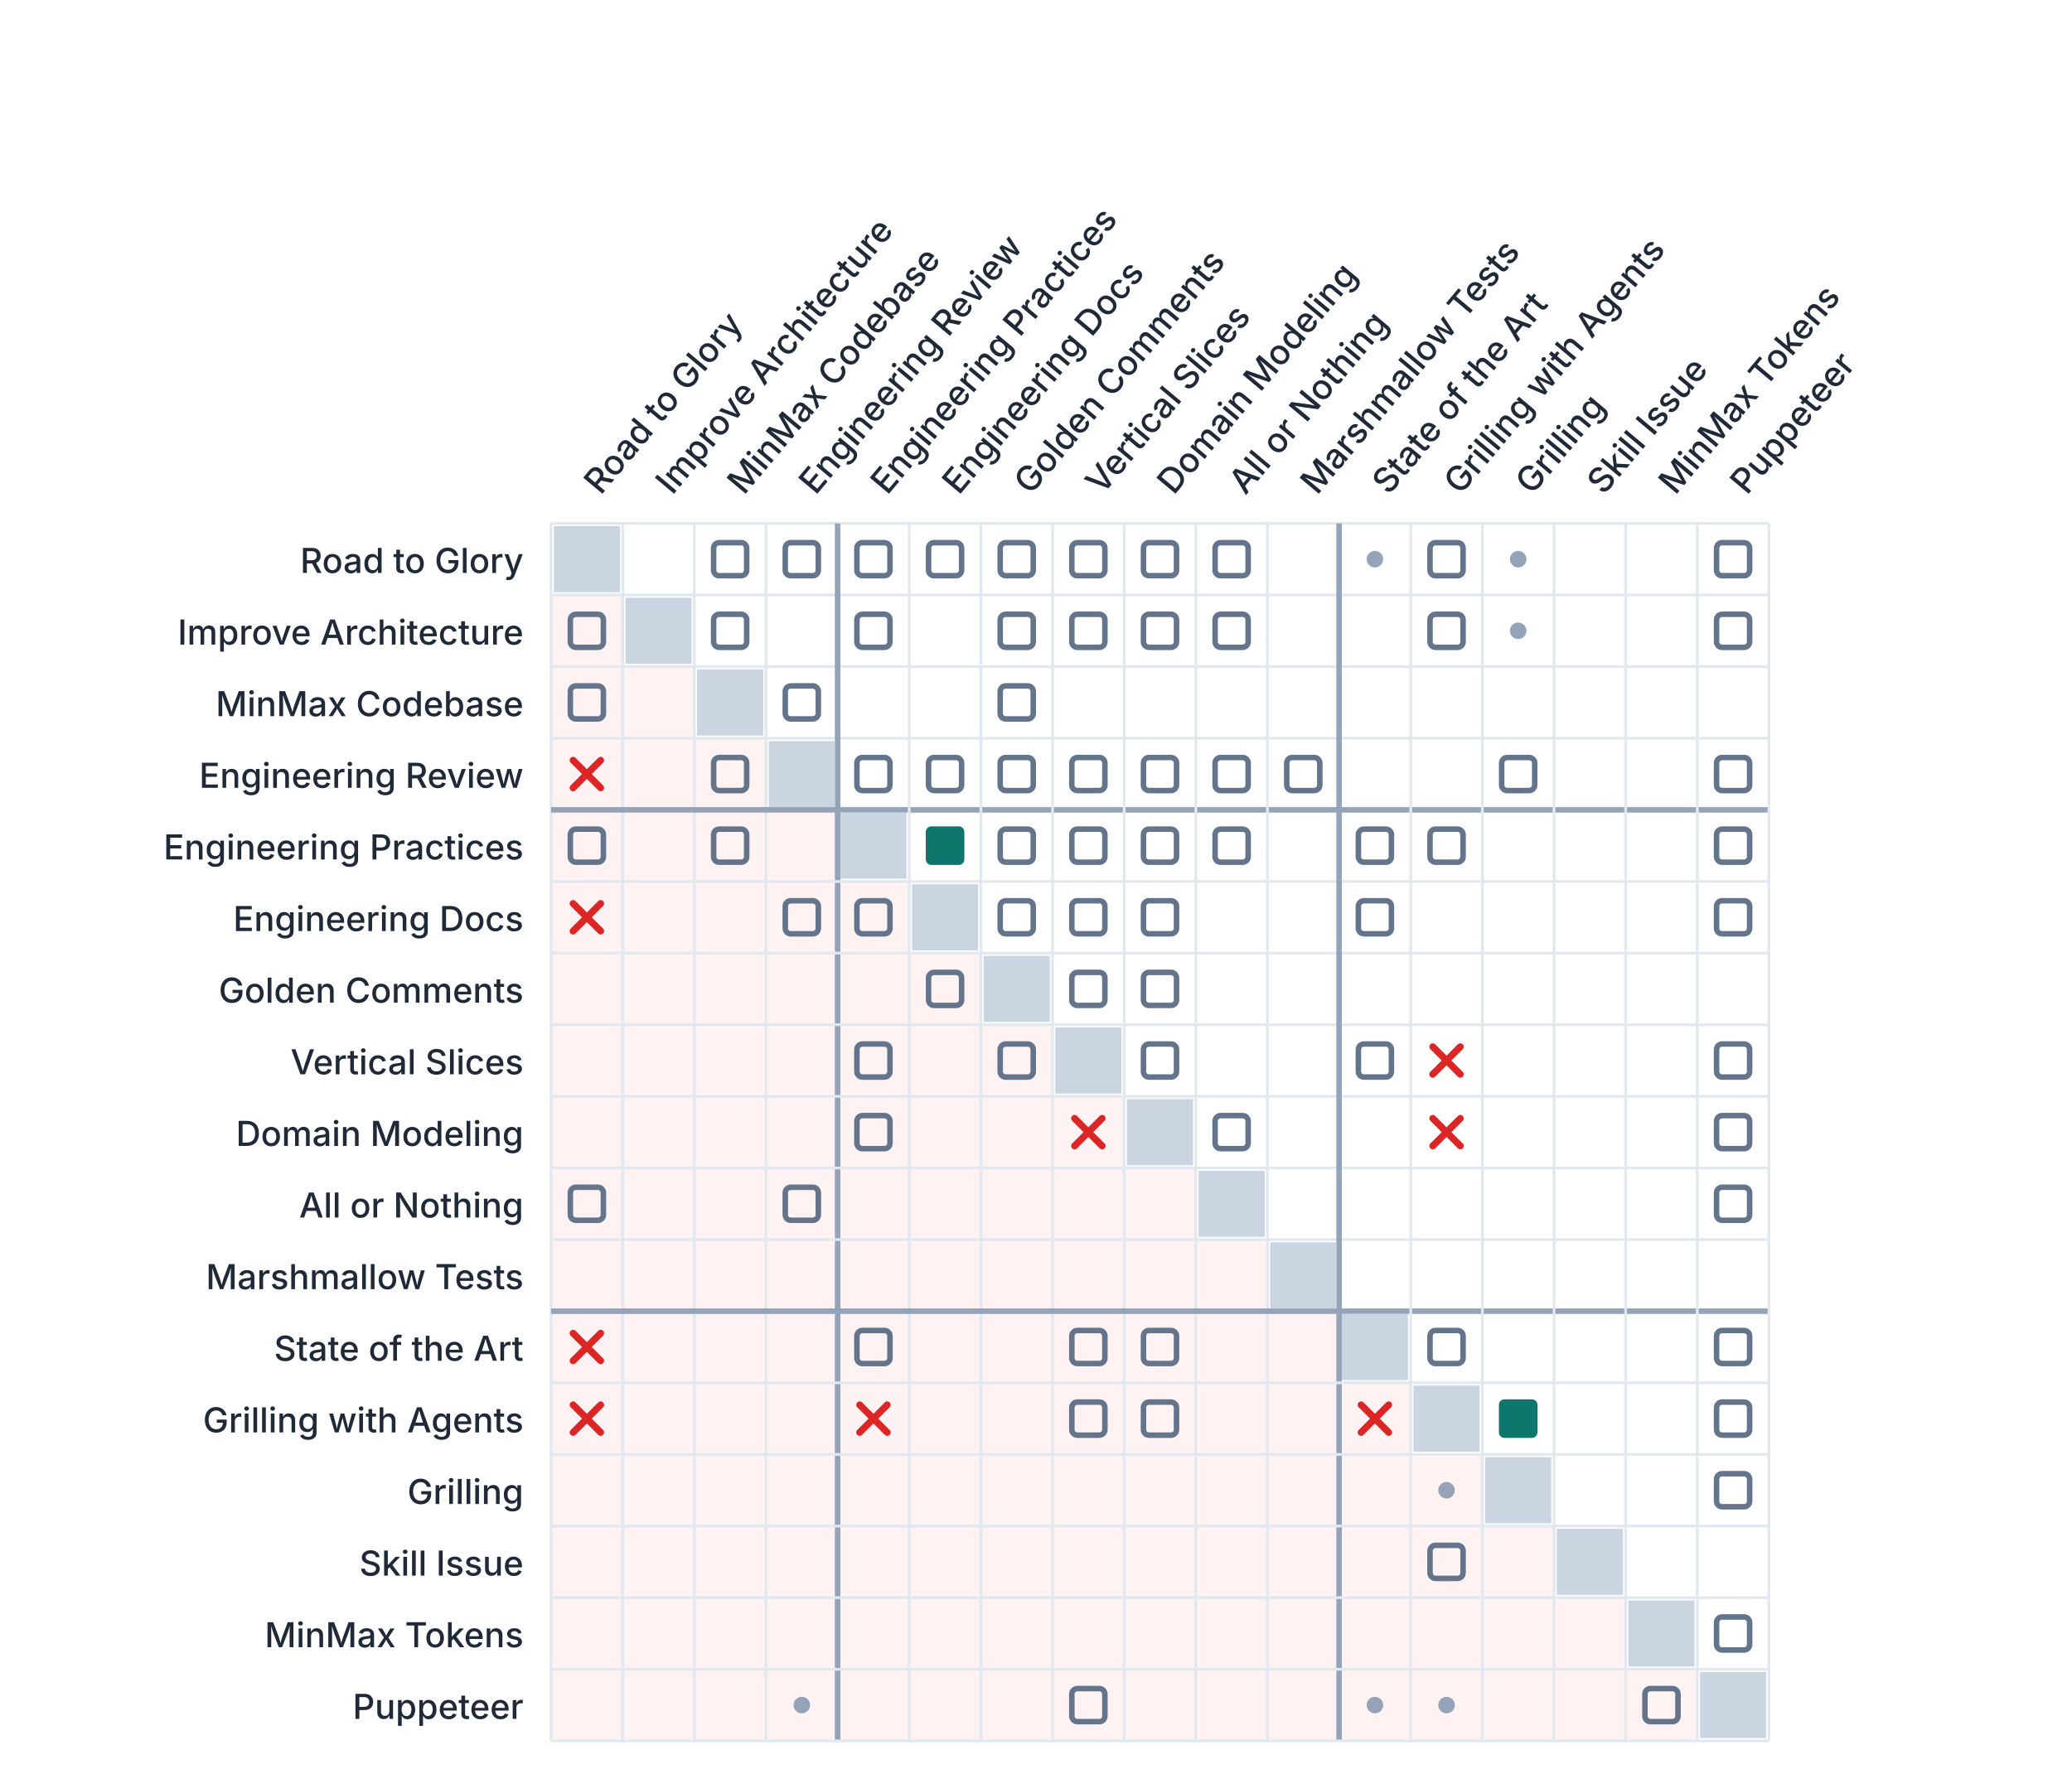
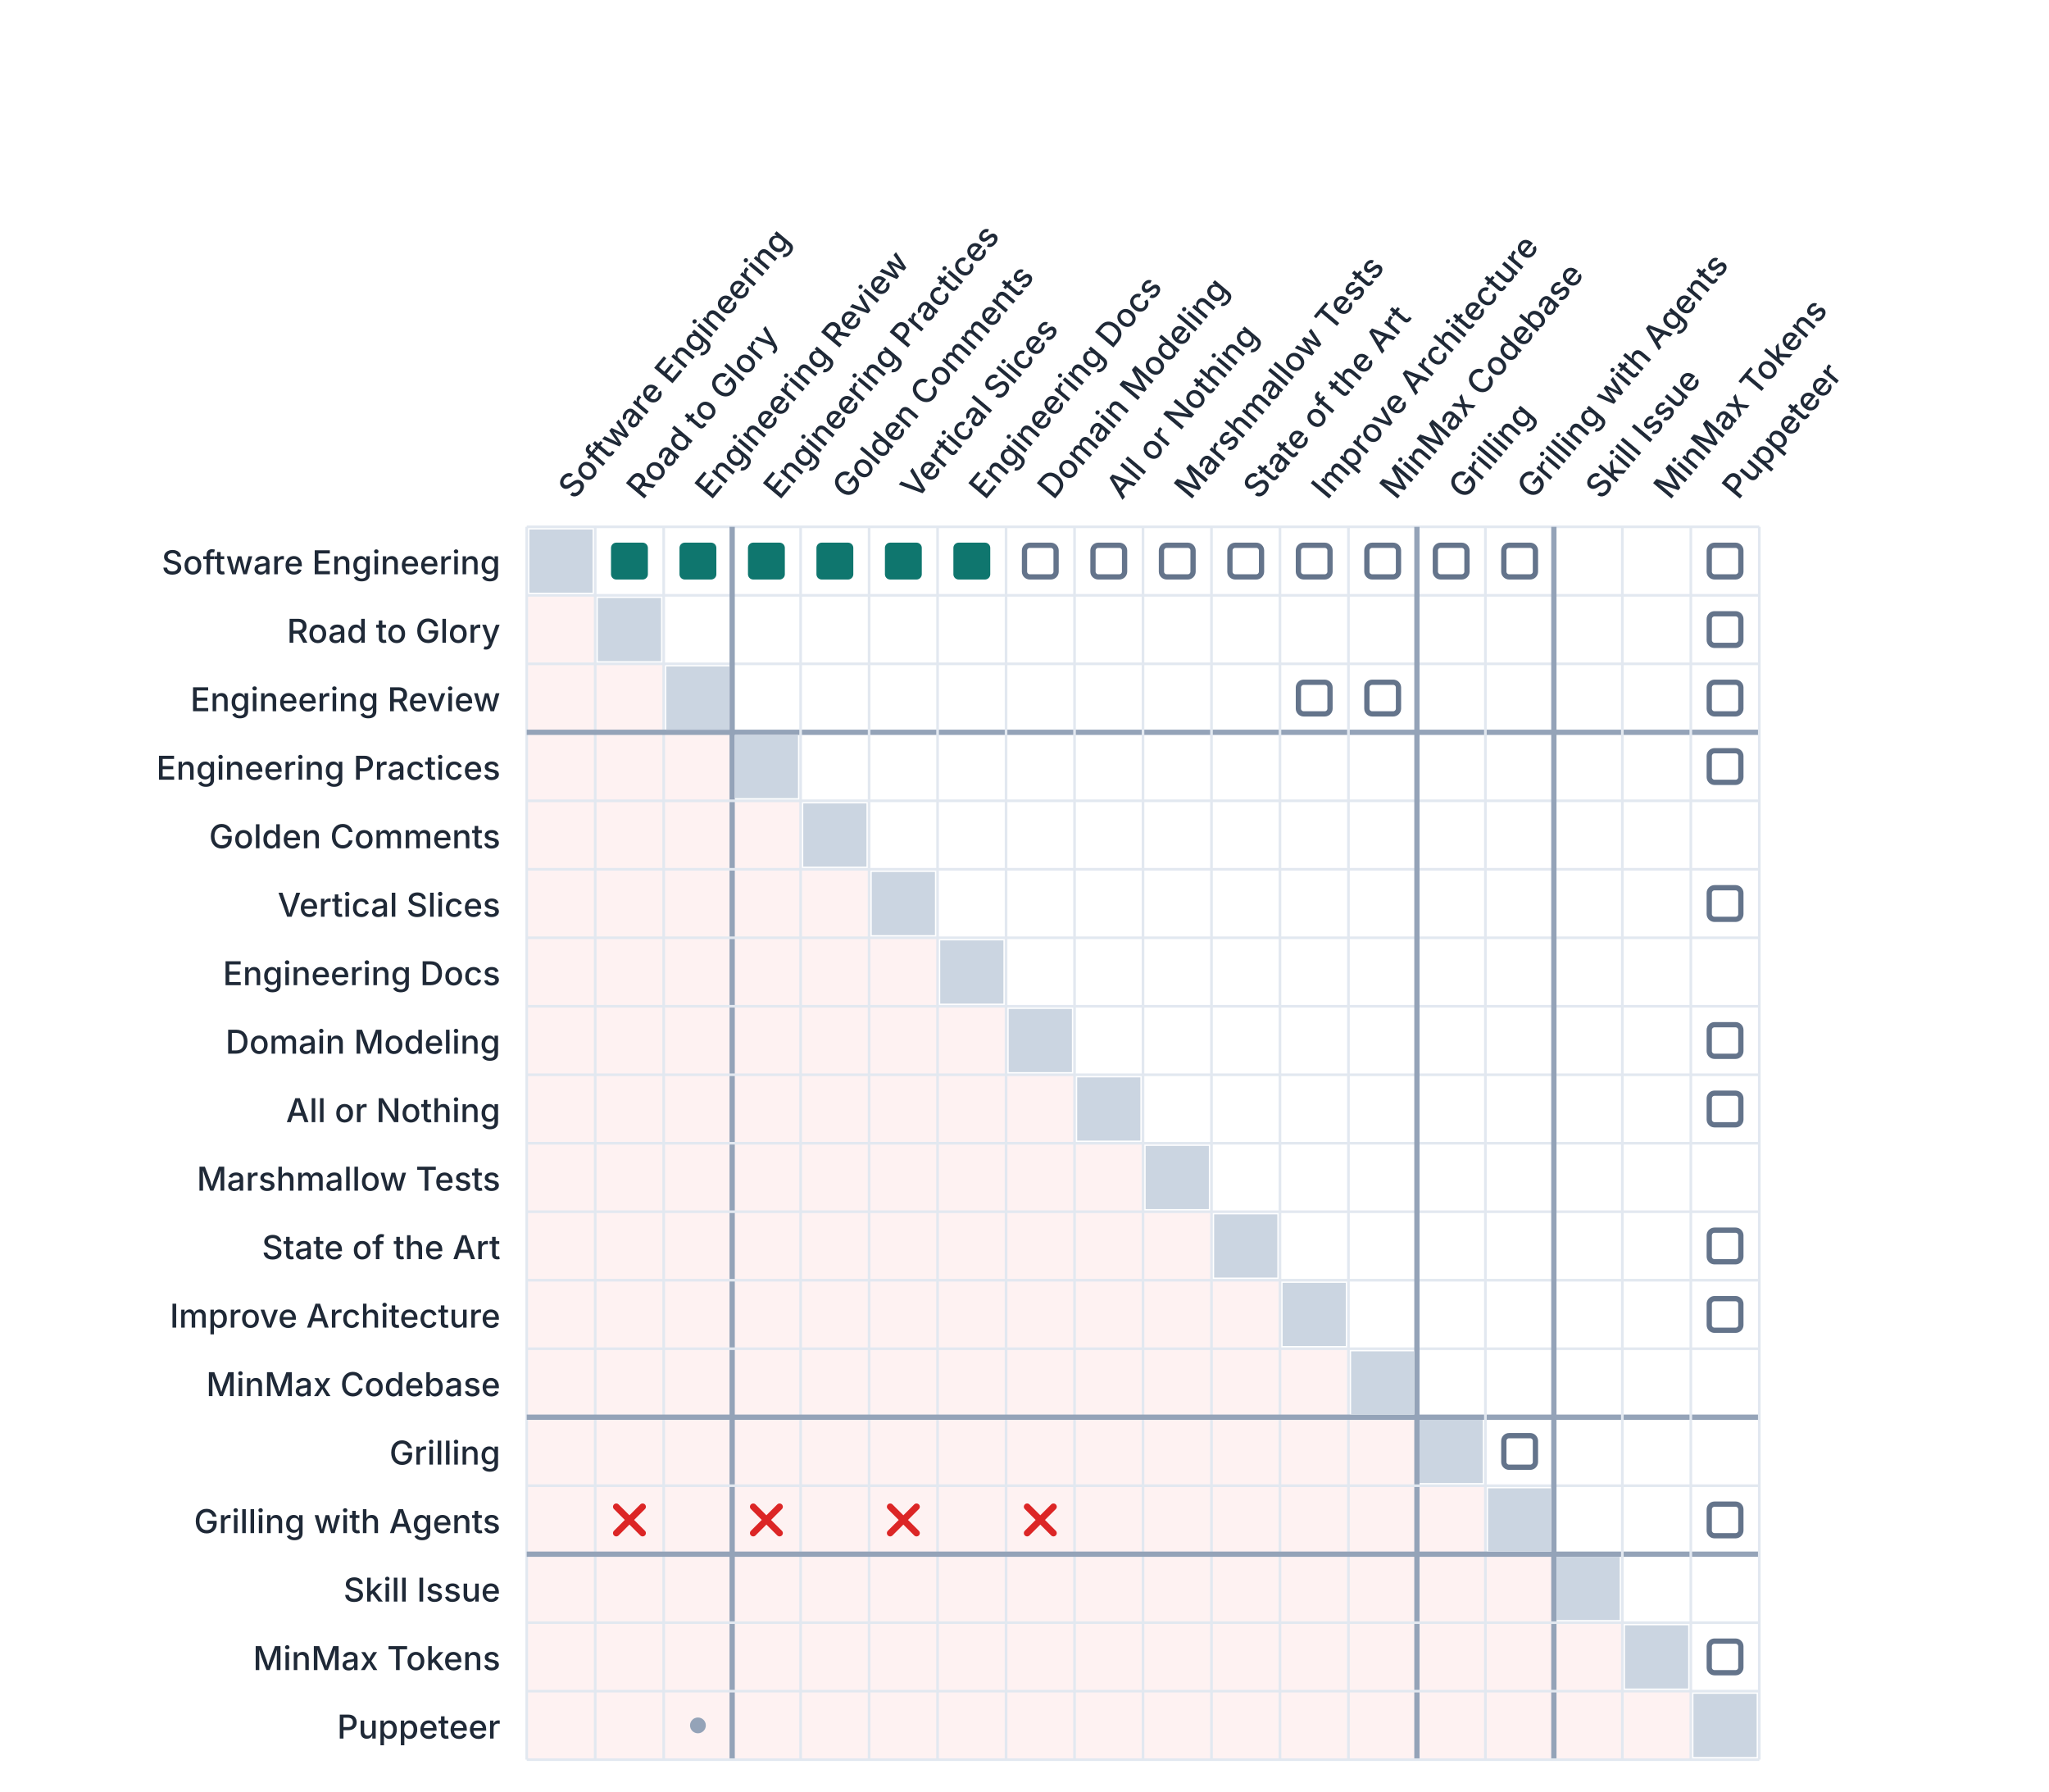
- <svg xmlns="http://www.w3.org/2000/svg" viewBox="0 0 752 644" width="752" height="644" role="img" aria-labelledby="t d">
+ <svg xmlns="http://www.w3.org/2000/svg" viewBox="0 0 778 680" width="778" height="680" role="img" aria-labelledby="t d">
  <defs>
    <style>.l{font:500 12.5px system-ui,-apple-system,Segoe UI,sans-serif;fill:#1f2937}</style>
  </defs>
-   <path d="M200 216 L200,216 L226,216 L226,242 L252,242 L252,268 L278,268 L278,294 L304,294 L304,320 L330,320 L330,346 L356,346 L356,372 L382,372 L382,398 L408,398 L408,424 L434,424 L434,450 L460,450 L460,476 L486,476 L486,502 L512,502 L512,528 L538,528 L538,554 L564,554 L564,580 L590,580 L590,606 L616,606 L616,632 L642,632 L200 632Z" fill="#fef2f2" />
-   <line x1="200" y1="190" x2="642" y2="190" stroke="#e2e8f0" stroke-width="1" />
-   <line x1="200" y1="190" x2="200" y2="632" stroke="#e2e8f0" stroke-width="1" />
-   <line x1="200" y1="216" x2="642" y2="216" stroke="#e2e8f0" stroke-width="1" />
-   <line x1="226" y1="190" x2="226" y2="632" stroke="#e2e8f0" stroke-width="1" />
-   <line x1="200" y1="242" x2="642" y2="242" stroke="#e2e8f0" stroke-width="1" />
-   <line x1="252" y1="190" x2="252" y2="632" stroke="#e2e8f0" stroke-width="1" />
-   <line x1="200" y1="268" x2="642" y2="268" stroke="#e2e8f0" stroke-width="1" />
-   <line x1="278" y1="190" x2="278" y2="632" stroke="#e2e8f0" stroke-width="1" />
-   <line x1="200" y1="294" x2="642" y2="294" stroke="#94a3b8" stroke-width="2" />
-   <line x1="304" y1="190" x2="304" y2="632" stroke="#94a3b8" stroke-width="2" />
-   <line x1="200" y1="320" x2="642" y2="320" stroke="#e2e8f0" stroke-width="1" />
-   <line x1="330" y1="190" x2="330" y2="632" stroke="#e2e8f0" stroke-width="1" />
-   <line x1="200" y1="346" x2="642" y2="346" stroke="#e2e8f0" stroke-width="1" />
-   <line x1="356" y1="190" x2="356" y2="632" stroke="#e2e8f0" stroke-width="1" />
-   <line x1="200" y1="372" x2="642" y2="372" stroke="#e2e8f0" stroke-width="1" />
-   <line x1="382" y1="190" x2="382" y2="632" stroke="#e2e8f0" stroke-width="1" />
-   <line x1="200" y1="398" x2="642" y2="398" stroke="#e2e8f0" stroke-width="1" />
-   <line x1="408" y1="190" x2="408" y2="632" stroke="#e2e8f0" stroke-width="1" />
-   <line x1="200" y1="424" x2="642" y2="424" stroke="#e2e8f0" stroke-width="1" />
-   <line x1="434" y1="190" x2="434" y2="632" stroke="#e2e8f0" stroke-width="1" />
-   <line x1="200" y1="450" x2="642" y2="450" stroke="#e2e8f0" stroke-width="1" />
-   <line x1="460" y1="190" x2="460" y2="632" stroke="#e2e8f0" stroke-width="1" />
-   <line x1="200" y1="476" x2="642" y2="476" stroke="#94a3b8" stroke-width="2" />
-   <line x1="486" y1="190" x2="486" y2="632" stroke="#94a3b8" stroke-width="2" />
-   <line x1="200" y1="502" x2="642" y2="502" stroke="#e2e8f0" stroke-width="1" />
-   <line x1="512" y1="190" x2="512" y2="632" stroke="#e2e8f0" stroke-width="1" />
-   <line x1="200" y1="528" x2="642" y2="528" stroke="#e2e8f0" stroke-width="1" />
-   <line x1="538" y1="190" x2="538" y2="632" stroke="#e2e8f0" stroke-width="1" />
-   <line x1="200" y1="554" x2="642" y2="554" stroke="#e2e8f0" stroke-width="1" />
-   <line x1="564" y1="190" x2="564" y2="632" stroke="#e2e8f0" stroke-width="1" />
-   <line x1="200" y1="580" x2="642" y2="580" stroke="#e2e8f0" stroke-width="1" />
-   <line x1="590" y1="190" x2="590" y2="632" stroke="#e2e8f0" stroke-width="1" />
-   <line x1="200" y1="606" x2="642" y2="606" stroke="#e2e8f0" stroke-width="1" />
-   <line x1="616" y1="190" x2="616" y2="632" stroke="#e2e8f0" stroke-width="1" />
-   <line x1="200" y1="632" x2="642" y2="632" stroke="#e2e8f0" stroke-width="1" />
-   <line x1="642" y1="190" x2="642" y2="632" stroke="#e2e8f0" stroke-width="1" />
-   <rect x="201" y="191" width="24" height="24" fill="#cbd5e1" />
-   <rect x="227" y="217" width="24" height="24" fill="#cbd5e1" />
-   <rect x="253" y="243" width="24" height="24" fill="#cbd5e1" />
-   <rect x="279" y="269" width="24" height="24" fill="#cbd5e1" />
-   <rect x="305" y="295" width="24" height="24" fill="#cbd5e1" />
-   <rect x="331" y="321" width="24" height="24" fill="#cbd5e1" />
-   <rect x="357" y="347" width="24" height="24" fill="#cbd5e1" />
-   <rect x="383" y="373" width="24" height="24" fill="#cbd5e1" />
-   <rect x="409" y="399" width="24" height="24" fill="#cbd5e1" />
-   <rect x="435" y="425" width="24" height="24" fill="#cbd5e1" />
-   <rect x="461" y="451" width="24" height="24" fill="#cbd5e1" />
-   <rect x="487" y="477" width="24" height="24" fill="#cbd5e1" />
-   <rect x="513" y="503" width="24" height="24" fill="#cbd5e1" />
-   <rect x="539" y="529" width="24" height="24" fill="#cbd5e1" />
-   <rect x="565" y="555" width="24" height="24" fill="#cbd5e1" />
-   <rect x="591" y="581" width="24" height="24" fill="#cbd5e1" />
-   <rect x="617" y="607" width="24" height="24" fill="#cbd5e1" />
-   <text x="190" y="208.0" text-anchor="end" class="l">Road to Glory</text>
-   <text x="218.0" y="180" transform="rotate(-50 218.0 180)" class="l">Road to Glory</text>
-   <text x="190" y="234.0" text-anchor="end" class="l">Improve Architecture</text>
-   <text x="244.0" y="180" transform="rotate(-50 244.0 180)" class="l">Improve Architecture</text>
-   <text x="190" y="260.0" text-anchor="end" class="l">MinMax Codebase</text>
-   <text x="270.0" y="180" transform="rotate(-50 270.0 180)" class="l">MinMax Codebase</text>
-   <text x="190" y="286.0" text-anchor="end" class="l">Engineering Review</text>
-   <text x="296.0" y="180" transform="rotate(-50 296.0 180)" class="l">Engineering Review</text>
-   <text x="190" y="312.0" text-anchor="end" class="l">Engineering Practices</text>
-   <text x="322.0" y="180" transform="rotate(-50 322.0 180)" class="l">Engineering Practices</text>
-   <text x="190" y="338.0" text-anchor="end" class="l">Engineering Docs</text>
-   <text x="348.0" y="180" transform="rotate(-50 348.0 180)" class="l">Engineering Docs</text>
-   <text x="190" y="364.0" text-anchor="end" class="l">Golden Comments</text>
-   <text x="374.0" y="180" transform="rotate(-50 374.0 180)" class="l">Golden Comments</text>
-   <text x="190" y="390.0" text-anchor="end" class="l">Vertical Slices</text>
-   <text x="400.0" y="180" transform="rotate(-50 400.0 180)" class="l">Vertical Slices</text>
-   <text x="190" y="416.0" text-anchor="end" class="l">Domain Modeling</text>
-   <text x="426.0" y="180" transform="rotate(-50 426.0 180)" class="l">Domain Modeling</text>
-   <text x="190" y="442.0" text-anchor="end" class="l">All or Nothing</text>
-   <text x="452.0" y="180" transform="rotate(-50 452.0 180)" class="l">All or Nothing</text>
-   <text x="190" y="468.0" text-anchor="end" class="l">Marshmallow Tests</text>
-   <text x="478.0" y="180" transform="rotate(-50 478.0 180)" class="l">Marshmallow Tests</text>
-   <text x="190" y="494.0" text-anchor="end" class="l">State of the Art</text>
-   <text x="504.0" y="180" transform="rotate(-50 504.0 180)" class="l">State of the Art</text>
-   <text x="190" y="520.0" text-anchor="end" class="l">Grilling with Agents</text>
-   <text x="530.0" y="180" transform="rotate(-50 530.0 180)" class="l">Grilling with Agents</text>
-   <text x="190" y="546.0" text-anchor="end" class="l">Grilling</text>
-   <text x="556.0" y="180" transform="rotate(-50 556.0 180)" class="l">Grilling</text>
-   <text x="190" y="572.0" text-anchor="end" class="l">Skill Issue</text>
-   <text x="582.0" y="180" transform="rotate(-50 582.0 180)" class="l">Skill Issue</text>
-   <text x="190" y="598.0" text-anchor="end" class="l">MinMax Tokens</text>
-   <text x="608.0" y="180" transform="rotate(-50 608.0 180)" class="l">MinMax Tokens</text>
-   <text x="190" y="624.0" text-anchor="end" class="l">Puppeteer</text>
-   <text x="634.0" y="180" transform="rotate(-50 634.0 180)" class="l">Puppeteer</text>
-   <rect x="207" y="249" width="12" height="12" rx="2" fill="none" stroke="#64748b" stroke-width="2" />
-   <rect x="285" y="249" width="12" height="12" rx="2" fill="none" stroke="#64748b" stroke-width="2" />
-   <rect x="363" y="249" width="12" height="12" rx="2" fill="none" stroke="#64748b" stroke-width="2" />
-   <path d="M390 406L400 416M400 406L390 416" stroke="#dc2626" stroke-width="2.5" stroke-linecap="round" />
-   <rect x="311" y="405" width="12" height="12" rx="2" fill="none" stroke="#64748b" stroke-width="2" />
-   <path d="M520 406L530 416M530 406L520 416" stroke="#dc2626" stroke-width="2.5" stroke-linecap="round" />
-   <rect x="623" y="405" width="12" height="12" rx="2" fill="none" stroke="#64748b" stroke-width="2" />
-   <rect x="441" y="405" width="12" height="12" rx="2" fill="none" stroke="#64748b" stroke-width="2" />
-   <rect x="363" y="301" width="12" height="12" rx="2" fill="none" stroke="#64748b" stroke-width="2" />
-   <rect x="389" y="301" width="12" height="12" rx="2" fill="none" stroke="#64748b" stroke-width="2" />
-   <rect x="336" y="300" width="14" height="14" rx="2" fill="#0f766e" />
-   <rect x="415" y="301" width="12" height="12" rx="2" fill="none" stroke="#64748b" stroke-width="2" />
-   <rect x="493" y="301" width="12" height="12" rx="2" fill="none" stroke="#64748b" stroke-width="2" />
-   <rect x="623" y="301" width="12" height="12" rx="2" fill="none" stroke="#64748b" stroke-width="2" />
-   <rect x="519" y="301" width="12" height="12" rx="2" fill="none" stroke="#64748b" stroke-width="2" />
-   <rect x="207" y="301" width="12" height="12" rx="2" fill="none" stroke="#64748b" stroke-width="2" />
-   <rect x="259" y="301" width="12" height="12" rx="2" fill="none" stroke="#64748b" stroke-width="2" />
-   <rect x="441" y="301" width="12" height="12" rx="2" fill="none" stroke="#64748b" stroke-width="2" />
-   <rect x="311" y="223" width="12" height="12" rx="2" fill="none" stroke="#64748b" stroke-width="2" />
-   <rect x="415" y="223" width="12" height="12" rx="2" fill="none" stroke="#64748b" stroke-width="2" />
-   <rect x="389" y="223" width="12" height="12" rx="2" fill="none" stroke="#64748b" stroke-width="2" />
-   <rect x="623" y="223" width="12" height="12" rx="2" fill="none" stroke="#64748b" stroke-width="2" />
-   <rect x="519" y="223" width="12" height="12" rx="2" fill="none" stroke="#64748b" stroke-width="2" />
-   <circle cx="551.0" cy="229.0" r="3" fill="#94a3b8" />
-   <rect x="259" y="223" width="12" height="12" rx="2" fill="none" stroke="#64748b" stroke-width="2" />
-   <rect x="363" y="223" width="12" height="12" rx="2" fill="none" stroke="#64748b" stroke-width="2" />
-   <rect x="207" y="223" width="12" height="12" rx="2" fill="none" stroke="#64748b" stroke-width="2" />
-   <rect x="441" y="223" width="12" height="12" rx="2" fill="none" stroke="#64748b" stroke-width="2" />
-   <rect x="207" y="431" width="12" height="12" rx="2" fill="none" stroke="#64748b" stroke-width="2" />
-   <rect x="623" y="431" width="12" height="12" rx="2" fill="none" stroke="#64748b" stroke-width="2" />
-   <rect x="285" y="431" width="12" height="12" rx="2" fill="none" stroke="#64748b" stroke-width="2" />
-   <rect x="623" y="197" width="12" height="12" rx="2" fill="none" stroke="#64748b" stroke-width="2" />
-   <rect x="415" y="197" width="12" height="12" rx="2" fill="none" stroke="#64748b" stroke-width="2" />
-   <rect x="311" y="197" width="12" height="12" rx="2" fill="none" stroke="#64748b" stroke-width="2" />
-   <rect x="389" y="197" width="12" height="12" rx="2" fill="none" stroke="#64748b" stroke-width="2" />
-   <rect x="519" y="197" width="12" height="12" rx="2" fill="none" stroke="#64748b" stroke-width="2" />
-   <circle cx="499.0" cy="203.0" r="3" fill="#94a3b8" />
-   <circle cx="551.0" cy="203.0" r="3" fill="#94a3b8" />
-   <rect x="285" y="197" width="12" height="12" rx="2" fill="none" stroke="#64748b" stroke-width="2" />
-   <rect x="259" y="197" width="12" height="12" rx="2" fill="none" stroke="#64748b" stroke-width="2" />
-   <rect x="363" y="197" width="12" height="12" rx="2" fill="none" stroke="#64748b" stroke-width="2" />
-   <rect x="337" y="197" width="12" height="12" rx="2" fill="none" stroke="#64748b" stroke-width="2" />
-   <rect x="441" y="197" width="12" height="12" rx="2" fill="none" stroke="#64748b" stroke-width="2" />
-   <rect x="415" y="379" width="12" height="12" rx="2" fill="none" stroke="#64748b" stroke-width="2" />
-   <rect x="311" y="379" width="12" height="12" rx="2" fill="none" stroke="#64748b" stroke-width="2" />
-   <rect x="363" y="379" width="12" height="12" rx="2" fill="none" stroke="#64748b" stroke-width="2" />
-   <rect x="493" y="379" width="12" height="12" rx="2" fill="none" stroke="#64748b" stroke-width="2" />
-   <rect x="623" y="379" width="12" height="12" rx="2" fill="none" stroke="#64748b" stroke-width="2" />
-   <path d="M520 380L530 390M530 380L520 390" stroke="#dc2626" stroke-width="2.5" stroke-linecap="round" />
-   <rect x="415" y="353" width="12" height="12" rx="2" fill="none" stroke="#64748b" stroke-width="2" />
-   <rect x="389" y="353" width="12" height="12" rx="2" fill="none" stroke="#64748b" stroke-width="2" />
-   <rect x="337" y="353" width="12" height="12" rx="2" fill="none" stroke="#64748b" stroke-width="2" />
-   <rect x="363" y="327" width="12" height="12" rx="2" fill="none" stroke="#64748b" stroke-width="2" />
-   <rect x="623" y="327" width="12" height="12" rx="2" fill="none" stroke="#64748b" stroke-width="2" />
-   <rect x="415" y="327" width="12" height="12" rx="2" fill="none" stroke="#64748b" stroke-width="2" />
-   <rect x="389" y="327" width="12" height="12" rx="2" fill="none" stroke="#64748b" stroke-width="2" />
-   <rect x="493" y="327" width="12" height="12" rx="2" fill="none" stroke="#64748b" stroke-width="2" />
-   <rect x="311" y="327" width="12" height="12" rx="2" fill="none" stroke="#64748b" stroke-width="2" />
-   <path d="M208 328L218 338M218 328L208 338" stroke="#dc2626" stroke-width="2.5" stroke-linecap="round" />
-   <rect x="285" y="327" width="12" height="12" rx="2" fill="none" stroke="#64748b" stroke-width="2" />
-   <rect x="623" y="275" width="12" height="12" rx="2" fill="none" stroke="#64748b" stroke-width="2" />
-   <path d="M208 276L218 286M218 276L208 286" stroke="#dc2626" stroke-width="2.5" stroke-linecap="round" />
-   <rect x="311" y="275" width="12" height="12" rx="2" fill="none" stroke="#64748b" stroke-width="2" />
-   <rect x="415" y="275" width="12" height="12" rx="2" fill="none" stroke="#64748b" stroke-width="2" />
-   <rect x="389" y="275" width="12" height="12" rx="2" fill="none" stroke="#64748b" stroke-width="2" />
-   <rect x="259" y="275" width="12" height="12" rx="2" fill="none" stroke="#64748b" stroke-width="2" />
-   <rect x="363" y="275" width="12" height="12" rx="2" fill="none" stroke="#64748b" stroke-width="2" />
-   <rect x="467" y="275" width="12" height="12" rx="2" fill="none" stroke="#64748b" stroke-width="2" />
-   <rect x="337" y="275" width="12" height="12" rx="2" fill="none" stroke="#64748b" stroke-width="2" />
-   <rect x="441" y="275" width="12" height="12" rx="2" fill="none" stroke="#64748b" stroke-width="2" />
-   <rect x="545" y="275" width="12" height="12" rx="2" fill="none" stroke="#64748b" stroke-width="2" />
-   <rect x="519" y="561" width="12" height="12" rx="2" fill="none" stroke="#64748b" stroke-width="2" />
-   <rect x="544" y="508" width="14" height="14" rx="2" fill="#0f766e" />
-   <rect x="623" y="509" width="12" height="12" rx="2" fill="none" stroke="#64748b" stroke-width="2" />
-   <rect x="389" y="509" width="12" height="12" rx="2" fill="none" stroke="#64748b" stroke-width="2" />
-   <rect x="415" y="509" width="12" height="12" rx="2" fill="none" stroke="#64748b" stroke-width="2" />
-   <path d="M312 510L322 520M322 510L312 520" stroke="#dc2626" stroke-width="2.5" stroke-linecap="round" />
-   <path d="M208 510L218 520M218 510L208 520" stroke="#dc2626" stroke-width="2.5" stroke-linecap="round" />
-   <path d="M494 510L504 520M504 510L494 520" stroke="#dc2626" stroke-width="2.5" stroke-linecap="round" />
-   <circle cx="499.0" cy="619.0" r="3" fill="#94a3b8" />
-   <circle cx="525.0" cy="619.0" r="3" fill="#94a3b8" />
-   <rect x="389" y="613" width="12" height="12" rx="2" fill="none" stroke="#64748b" stroke-width="2" />
-   <rect x="597" y="613" width="12" height="12" rx="2" fill="none" stroke="#64748b" stroke-width="2" />
-   <circle cx="291.0" cy="619.0" r="3" fill="#94a3b8" />
-   <rect x="311" y="483" width="12" height="12" rx="2" fill="none" stroke="#64748b" stroke-width="2" />
-   <rect x="623" y="483" width="12" height="12" rx="2" fill="none" stroke="#64748b" stroke-width="2" />
-   <rect x="519" y="483" width="12" height="12" rx="2" fill="none" stroke="#64748b" stroke-width="2" />
-   <rect x="415" y="483" width="12" height="12" rx="2" fill="none" stroke="#64748b" stroke-width="2" />
-   <rect x="389" y="483" width="12" height="12" rx="2" fill="none" stroke="#64748b" stroke-width="2" />
-   <path d="M208 484L218 494M218 484L208 494" stroke="#dc2626" stroke-width="2.5" stroke-linecap="round" />
-   <rect x="623" y="587" width="12" height="12" rx="2" fill="none" stroke="#64748b" stroke-width="2" />
-   <circle cx="525.0" cy="541.0" r="3" fill="#94a3b8" />
-   <rect x="623" y="535" width="12" height="12" rx="2" fill="none" stroke="#64748b" stroke-width="2" />
+   <path d="M200 226 L200,226 226,226 L226,252 252,252 L252,278 278,278 L278,304 304,304 L304,330 330,330 L330,356 356,356 L356,382 382,382 L382,408 408,408 L408,434 434,434 L434,460 460,460 L460,486 486,486 L486,512 512,512 L512,538 538,538 L538,564 564,564 L564,590 590,590 L590,616 616,616 L616,642 642,642 L642,668 668,668 L200 668Z" fill="#fef2f2" />
+   <line x1="200" y1="200" x2="668" y2="200" stroke="#e2e8f0" stroke-width="1" />
+   <line x1="200" y1="200" x2="200" y2="668" stroke="#e2e8f0" stroke-width="1" />
+   <line x1="200" y1="226" x2="668" y2="226" stroke="#e2e8f0" stroke-width="1" />
+   <line x1="226" y1="200" x2="226" y2="668" stroke="#e2e8f0" stroke-width="1" />
+   <line x1="200" y1="252" x2="668" y2="252" stroke="#e2e8f0" stroke-width="1" />
+   <line x1="252" y1="200" x2="252" y2="668" stroke="#e2e8f0" stroke-width="1" />
+   <line x1="200" y1="278" x2="668" y2="278" stroke="#94a3b8" stroke-width="2" />
+   <line x1="278" y1="200" x2="278" y2="668" stroke="#94a3b8" stroke-width="2" />
+   <line x1="200" y1="304" x2="668" y2="304" stroke="#e2e8f0" stroke-width="1" />
+   <line x1="304" y1="200" x2="304" y2="668" stroke="#e2e8f0" stroke-width="1" />
+   <line x1="200" y1="330" x2="668" y2="330" stroke="#e2e8f0" stroke-width="1" />
+   <line x1="330" y1="200" x2="330" y2="668" stroke="#e2e8f0" stroke-width="1" />
+   <line x1="200" y1="356" x2="668" y2="356" stroke="#e2e8f0" stroke-width="1" />
+   <line x1="356" y1="200" x2="356" y2="668" stroke="#e2e8f0" stroke-width="1" />
+   <line x1="200" y1="382" x2="668" y2="382" stroke="#e2e8f0" stroke-width="1" />
+   <line x1="382" y1="200" x2="382" y2="668" stroke="#e2e8f0" stroke-width="1" />
+   <line x1="200" y1="408" x2="668" y2="408" stroke="#e2e8f0" stroke-width="1" />
+   <line x1="408" y1="200" x2="408" y2="668" stroke="#e2e8f0" stroke-width="1" />
+   <line x1="200" y1="434" x2="668" y2="434" stroke="#e2e8f0" stroke-width="1" />
+   <line x1="434" y1="200" x2="434" y2="668" stroke="#e2e8f0" stroke-width="1" />
+   <line x1="200" y1="460" x2="668" y2="460" stroke="#e2e8f0" stroke-width="1" />
+   <line x1="460" y1="200" x2="460" y2="668" stroke="#e2e8f0" stroke-width="1" />
+   <line x1="200" y1="486" x2="668" y2="486" stroke="#e2e8f0" stroke-width="1" />
+   <line x1="486" y1="200" x2="486" y2="668" stroke="#e2e8f0" stroke-width="1" />
+   <line x1="200" y1="512" x2="668" y2="512" stroke="#e2e8f0" stroke-width="1" />
+   <line x1="512" y1="200" x2="512" y2="668" stroke="#e2e8f0" stroke-width="1" />
+   <line x1="200" y1="538" x2="668" y2="538" stroke="#94a3b8" stroke-width="2" />
+   <line x1="538" y1="200" x2="538" y2="668" stroke="#94a3b8" stroke-width="2" />
+   <line x1="200" y1="564" x2="668" y2="564" stroke="#e2e8f0" stroke-width="1" />
+   <line x1="564" y1="200" x2="564" y2="668" stroke="#e2e8f0" stroke-width="1" />
+   <line x1="200" y1="590" x2="668" y2="590" stroke="#94a3b8" stroke-width="2" />
+   <line x1="590" y1="200" x2="590" y2="668" stroke="#94a3b8" stroke-width="2" />
+   <line x1="200" y1="616" x2="668" y2="616" stroke="#e2e8f0" stroke-width="1" />
+   <line x1="616" y1="200" x2="616" y2="668" stroke="#e2e8f0" stroke-width="1" />
+   <line x1="200" y1="642" x2="668" y2="642" stroke="#e2e8f0" stroke-width="1" />
+   <line x1="642" y1="200" x2="642" y2="668" stroke="#e2e8f0" stroke-width="1" />
+   <line x1="200" y1="668" x2="668" y2="668" stroke="#e2e8f0" stroke-width="1" />
+   <line x1="668" y1="200" x2="668" y2="668" stroke="#e2e8f0" stroke-width="1" />
+   <rect x="201" y="201" width="24" height="24" fill="#cbd5e1" />
+   <rect x="227" y="227" width="24" height="24" fill="#cbd5e1" />
+   <rect x="253" y="253" width="24" height="24" fill="#cbd5e1" />
+   <rect x="279" y="279" width="24" height="24" fill="#cbd5e1" />
+   <rect x="305" y="305" width="24" height="24" fill="#cbd5e1" />
+   <rect x="331" y="331" width="24" height="24" fill="#cbd5e1" />
+   <rect x="357" y="357" width="24" height="24" fill="#cbd5e1" />
+   <rect x="383" y="383" width="24" height="24" fill="#cbd5e1" />
+   <rect x="409" y="409" width="24" height="24" fill="#cbd5e1" />
+   <rect x="435" y="435" width="24" height="24" fill="#cbd5e1" />
+   <rect x="461" y="461" width="24" height="24" fill="#cbd5e1" />
+   <rect x="487" y="487" width="24" height="24" fill="#cbd5e1" />
+   <rect x="513" y="513" width="24" height="24" fill="#cbd5e1" />
+   <rect x="539" y="539" width="24" height="24" fill="#cbd5e1" />
+   <rect x="565" y="565" width="24" height="24" fill="#cbd5e1" />
+   <rect x="591" y="591" width="24" height="24" fill="#cbd5e1" />
+   <rect x="617" y="617" width="24" height="24" fill="#cbd5e1" />
+   <rect x="643" y="643" width="24" height="24" fill="#cbd5e1" />
+   <text x="190" y="218.0" text-anchor="end" class="l">Software Engineering</text>
+   <text x="218.0" y="190" transform="rotate(-50 218.0 190)" class="l">Software Engineering</text>
+   <text x="190" y="244.0" text-anchor="end" class="l">Road to Glory</text>
+   <text x="244.0" y="190" transform="rotate(-50 244.0 190)" class="l">Road to Glory</text>
+   <text x="190" y="270.0" text-anchor="end" class="l">Engineering Review</text>
+   <text x="270.0" y="190" transform="rotate(-50 270.0 190)" class="l">Engineering Review</text>
+   <text x="190" y="296.0" text-anchor="end" class="l">Engineering Practices</text>
+   <text x="296.0" y="190" transform="rotate(-50 296.0 190)" class="l">Engineering Practices</text>
+   <text x="190" y="322.0" text-anchor="end" class="l">Golden Comments</text>
+   <text x="322.0" y="190" transform="rotate(-50 322.0 190)" class="l">Golden Comments</text>
+   <text x="190" y="348.0" text-anchor="end" class="l">Vertical Slices</text>
+   <text x="348.0" y="190" transform="rotate(-50 348.0 190)" class="l">Vertical Slices</text>
+   <text x="190" y="374.0" text-anchor="end" class="l">Engineering Docs</text>
+   <text x="374.0" y="190" transform="rotate(-50 374.0 190)" class="l">Engineering Docs</text>
+   <text x="190" y="400.0" text-anchor="end" class="l">Domain Modeling</text>
+   <text x="400.0" y="190" transform="rotate(-50 400.0 190)" class="l">Domain Modeling</text>
+   <text x="190" y="426.0" text-anchor="end" class="l">All or Nothing</text>
+   <text x="426.0" y="190" transform="rotate(-50 426.0 190)" class="l">All or Nothing</text>
+   <text x="190" y="452.0" text-anchor="end" class="l">Marshmallow Tests</text>
+   <text x="452.0" y="190" transform="rotate(-50 452.0 190)" class="l">Marshmallow Tests</text>
+   <text x="190" y="478.0" text-anchor="end" class="l">State of the Art</text>
+   <text x="478.0" y="190" transform="rotate(-50 478.0 190)" class="l">State of the Art</text>
+   <text x="190" y="504.0" text-anchor="end" class="l">Improve Architecture</text>
+   <text x="504.0" y="190" transform="rotate(-50 504.0 190)" class="l">Improve Architecture</text>
+   <text x="190" y="530.0" text-anchor="end" class="l">MinMax Codebase</text>
+   <text x="530.0" y="190" transform="rotate(-50 530.0 190)" class="l">MinMax Codebase</text>
+   <text x="190" y="556.0" text-anchor="end" class="l">Grilling</text>
+   <text x="556.0" y="190" transform="rotate(-50 556.0 190)" class="l">Grilling</text>
+   <text x="190" y="582.0" text-anchor="end" class="l">Grilling with Agents</text>
+   <text x="582.0" y="190" transform="rotate(-50 582.0 190)" class="l">Grilling with Agents</text>
+   <text x="190" y="608.0" text-anchor="end" class="l">Skill Issue</text>
+   <text x="608.0" y="190" transform="rotate(-50 608.0 190)" class="l">Skill Issue</text>
+   <text x="190" y="634.0" text-anchor="end" class="l">MinMax Tokens</text>
+   <text x="634.0" y="190" transform="rotate(-50 634.0 190)" class="l">MinMax Tokens</text>
+   <text x="190" y="660.0" text-anchor="end" class="l">Puppeteer</text>
+   <text x="660.0" y="190" transform="rotate(-50 660.0 190)" class="l">Puppeteer</text>
+   <rect x="284" y="206" width="14" height="14" rx="2" fill="#0f766e" />
+   <rect x="336" y="206" width="14" height="14" rx="2" fill="#0f766e" />
+   <rect x="310" y="206" width="14" height="14" rx="2" fill="#0f766e" />
+   <rect x="362" y="206" width="14" height="14" rx="2" fill="#0f766e" />
+   <rect x="258" y="206" width="14" height="14" rx="2" fill="#0f766e" />
+   <rect x="232" y="206" width="14" height="14" rx="2" fill="#0f766e" />
+   <rect x="441" y="207" width="12" height="12" rx="2" fill="none" stroke="#64748b" stroke-width="2" />
+   <rect x="389" y="207" width="12" height="12" rx="2" fill="none" stroke="#64748b" stroke-width="2" />
+   <rect x="415" y="207" width="12" height="12" rx="2" fill="none" stroke="#64748b" stroke-width="2" />
+   <rect x="493" y="207" width="12" height="12" rx="2" fill="none" stroke="#64748b" stroke-width="2" />
+   <rect x="571" y="207" width="12" height="12" rx="2" fill="none" stroke="#64748b" stroke-width="2" />
+   <rect x="467" y="207" width="12" height="12" rx="2" fill="none" stroke="#64748b" stroke-width="2" />
+   <rect x="519" y="207" width="12" height="12" rx="2" fill="none" stroke="#64748b" stroke-width="2" />
+   <rect x="649" y="207" width="12" height="12" rx="2" fill="none" stroke="#64748b" stroke-width="2" />
+   <rect x="545" y="207" width="12" height="12" rx="2" fill="none" stroke="#64748b" stroke-width="2" />
+   <rect x="649" y="233" width="12" height="12" rx="2" fill="none" stroke="#64748b" stroke-width="2" />
+   <rect x="493" y="259" width="12" height="12" rx="2" fill="none" stroke="#64748b" stroke-width="2" />
+   <rect x="519" y="259" width="12" height="12" rx="2" fill="none" stroke="#64748b" stroke-width="2" />
+   <rect x="649" y="259" width="12" height="12" rx="2" fill="none" stroke="#64748b" stroke-width="2" />
+   <rect x="649" y="285" width="12" height="12" rx="2" fill="none" stroke="#64748b" stroke-width="2" />
+   <rect x="649" y="337" width="12" height="12" rx="2" fill="none" stroke="#64748b" stroke-width="2" />
+   <rect x="649" y="389" width="12" height="12" rx="2" fill="none" stroke="#64748b" stroke-width="2" />
+   <rect x="649" y="415" width="12" height="12" rx="2" fill="none" stroke="#64748b" stroke-width="2" />
+   <rect x="649" y="467" width="12" height="12" rx="2" fill="none" stroke="#64748b" stroke-width="2" />
+   <rect x="649" y="493" width="12" height="12" rx="2" fill="none" stroke="#64748b" stroke-width="2" />
+   <rect x="571" y="545" width="12" height="12" rx="2" fill="none" stroke="#64748b" stroke-width="2" />
+   <path d="M234 572L244 582M244 572L234 582" stroke="#dc2626" stroke-width="2.5" stroke-linecap="round" />
+   <path d="M286 572L296 582M296 572L286 582" stroke="#dc2626" stroke-width="2.5" stroke-linecap="round" />
+   <path d="M390 572L400 582M400 572L390 582" stroke="#dc2626" stroke-width="2.5" stroke-linecap="round" />
+   <path d="M338 572L348 582M348 572L338 582" stroke="#dc2626" stroke-width="2.5" stroke-linecap="round" />
+   <rect x="649" y="571" width="12" height="12" rx="2" fill="none" stroke="#64748b" stroke-width="2" />
+   <rect x="649" y="623" width="12" height="12" rx="2" fill="none" stroke="#64748b" stroke-width="2" />
+   <circle cx="265.0" cy="655.0" r="3" fill="#94a3b8" />
</svg>
